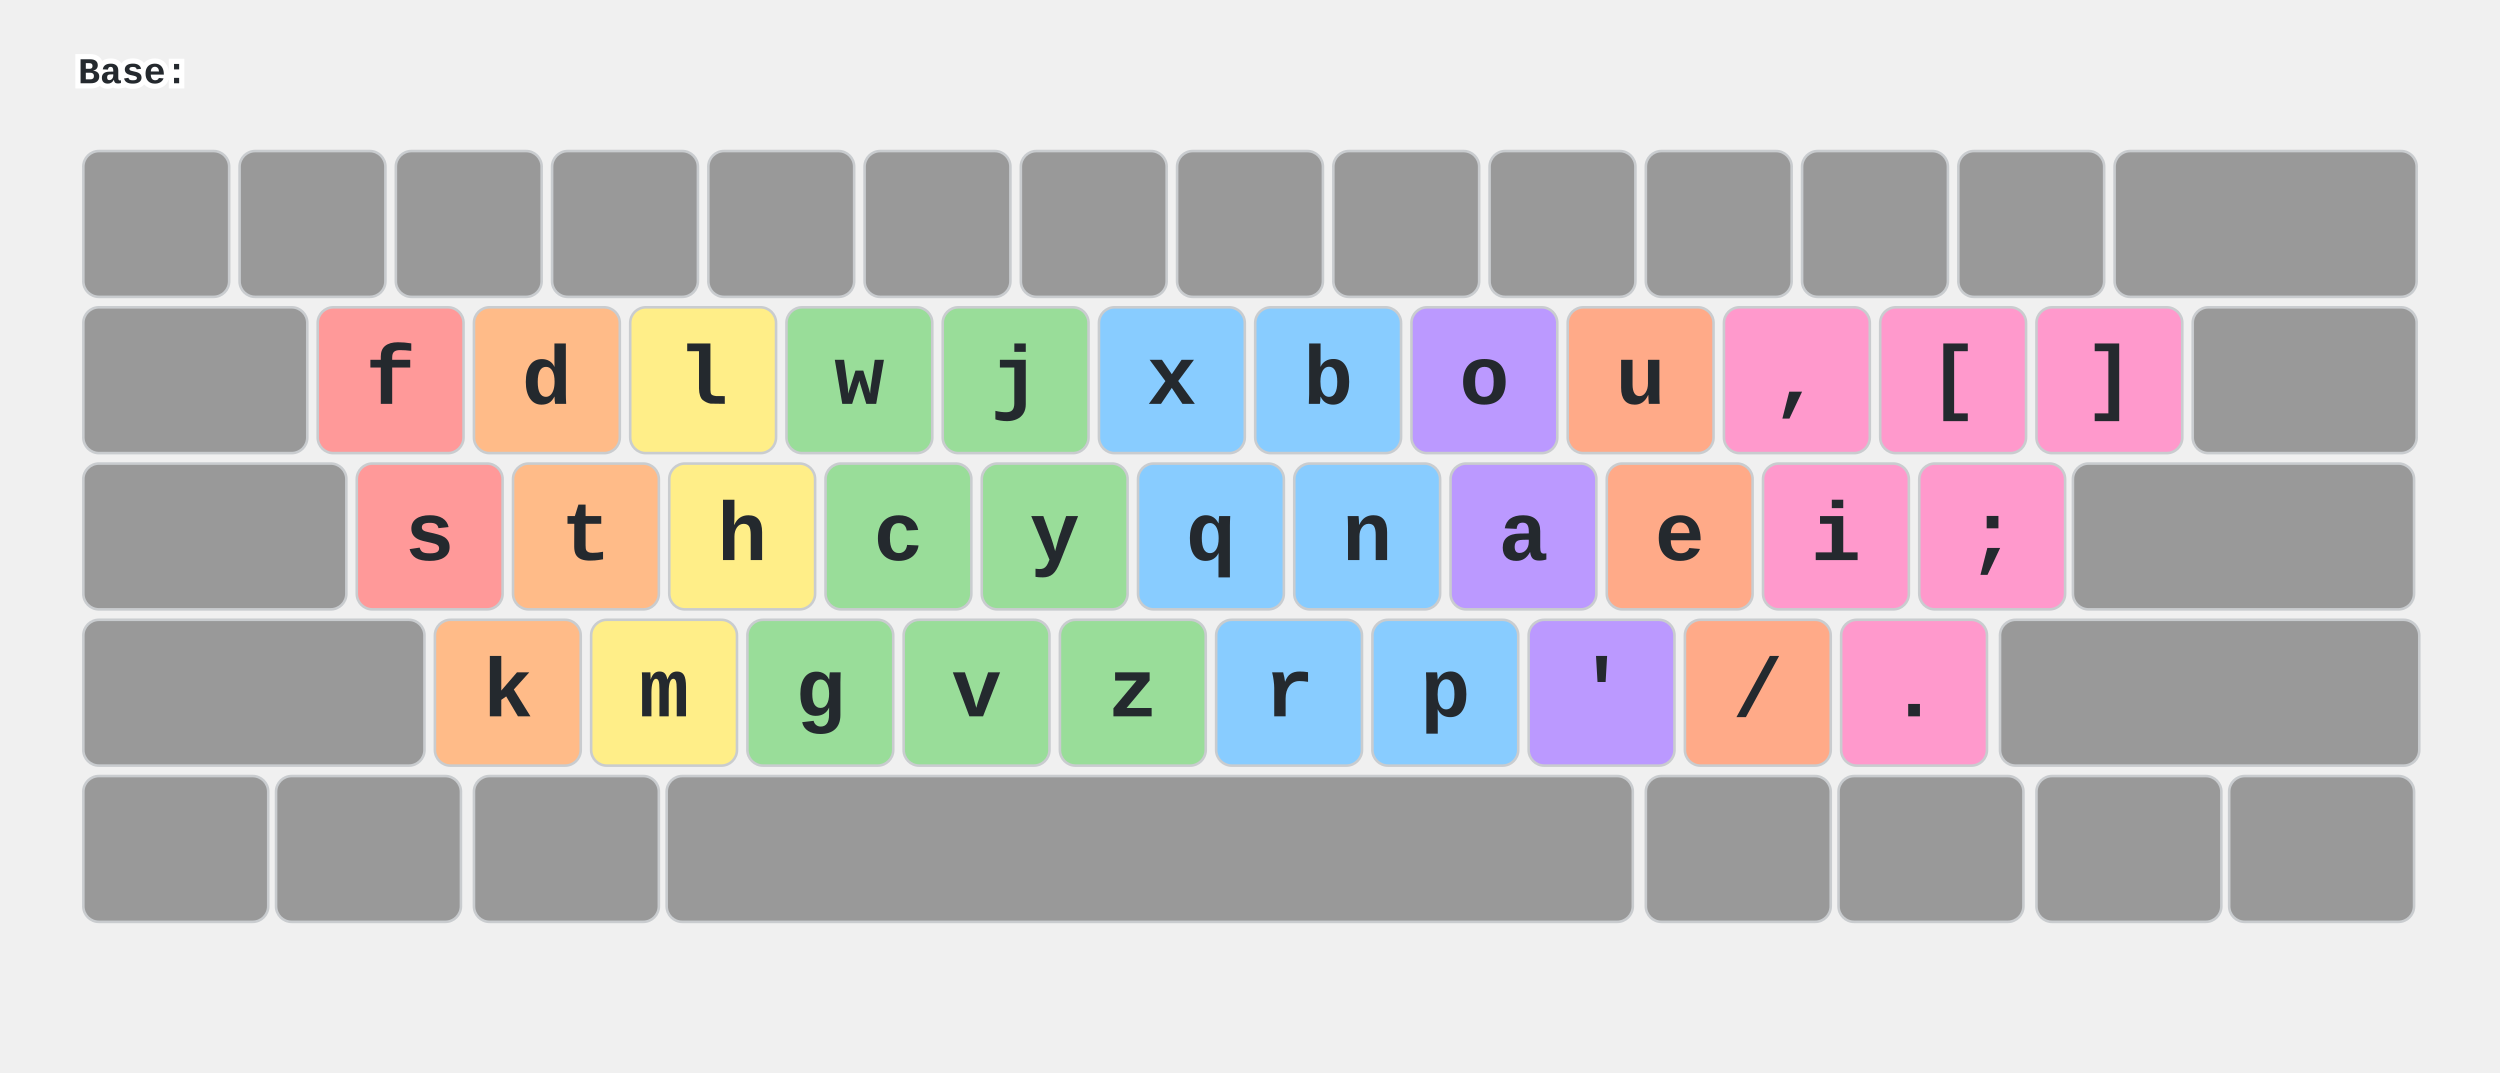
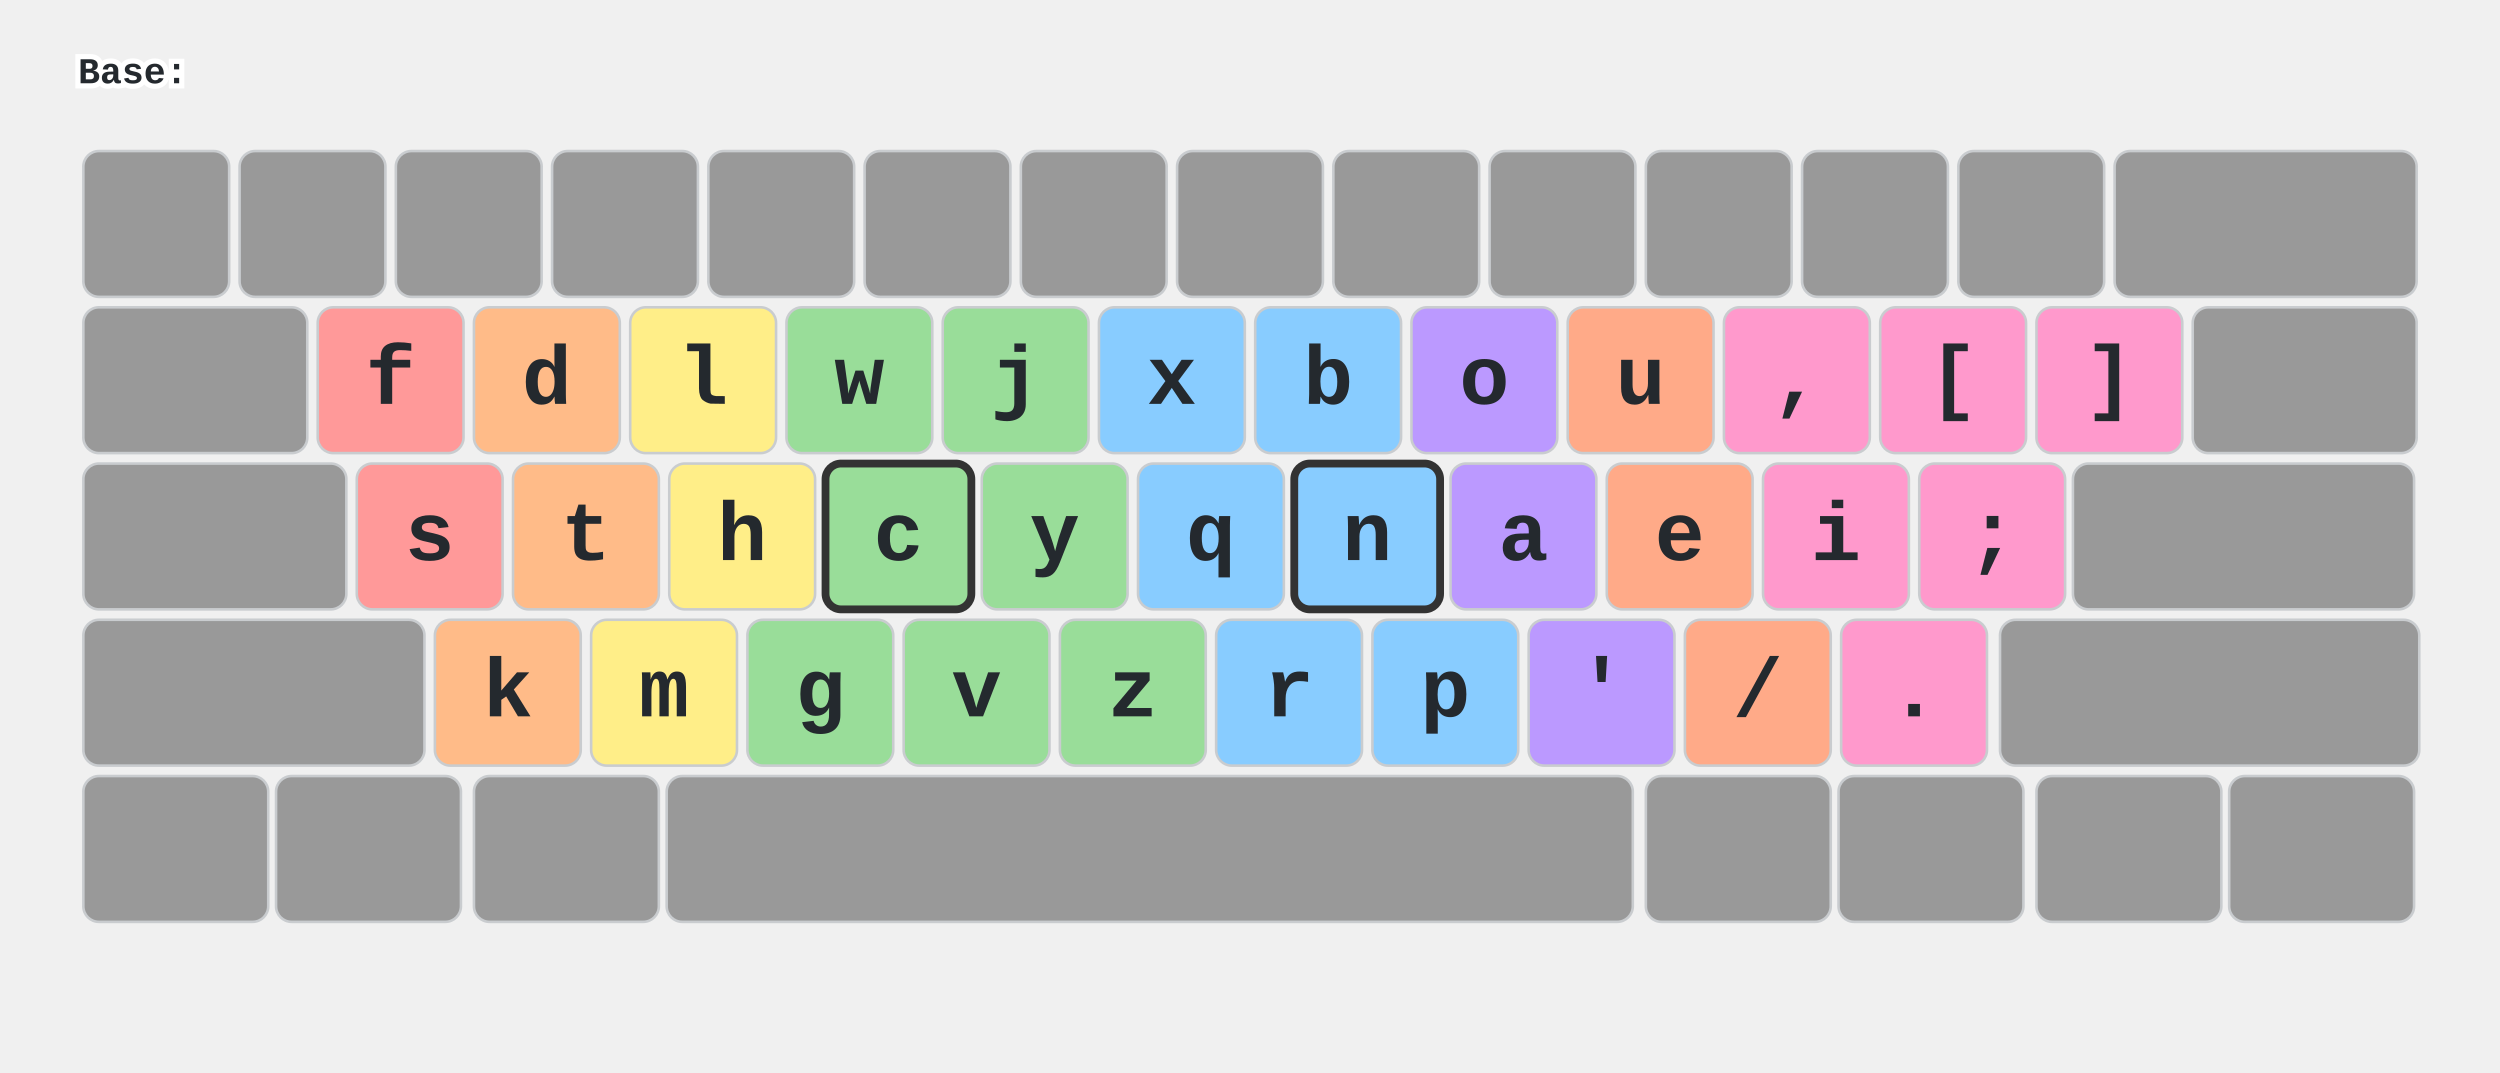
<svg xmlns="http://www.w3.org/2000/svg" width="960" height="412" viewBox="0 0 960 412" class="keymap">
  <style>/* inherit to force styles through use tags */
svg path {
    fill: inherit;
}

/* font and background color specifications */
svg.keymap {
    font-family: SFMono-Regular,Consolas,Liberation Mono,Menlo,monospace;
    font-size: 14px;
    font-kerning: normal;
    text-rendering: optimizeLegibility;
    fill: #24292e;
}

/* default key styling */
rect.key {
    fill: #f6f8fa;
}

rect.key, rect.combo {
    stroke: #c9cccf;
    stroke-width: 1;
}

/* default key side styling, only used is draw_key_sides is set */
rect.side {
    filter: brightness(90%);
}

/* color accent for combo boxes */
rect.combo, rect.combo-separate {
    fill: #cdf;
}

/* color accent for held keys */
rect.held, rect.combo.held {
    fill: #fdd;
}

/* color accent for ghost (optional) keys */
rect.ghost, rect.combo.ghost {
    stroke-dasharray: 4, 4;
    stroke-width: 2;
}

text {
    text-anchor: middle;
    dominant-baseline: middle;
}

/* styling for layer labels */
text.label {
    font-weight: bold;
    text-anchor: start;
    stroke: white;
    stroke-width: 4;
    paint-order: stroke;
}

/* styling for optional footer */
text.footer {
    text-anchor: end;
    dominant-baseline: auto;
    stroke: white;
    stroke-width: 4;
    paint-order: stroke;
}

/* styling for combo tap, and key non-tap label text */
text.combo, text.hold, text.shifted, text.left, text.right {
    font-size: 11px;
}

text.hold {
    text-anchor: middle;
    dominant-baseline: auto;
}

text.shifted {
    text-anchor: middle;
    dominant-baseline: hanging;
}

text.left {
    text-anchor: start;
}

text.right {
    text-anchor: end;
}

text.layer-activator {
    text-decoration: underline;
}

/* styling for hold/shifted label text in combo box */
text.combo.hold, text.combo.shifted, text.combo.left, text.combo.right {
    font-size: 8px;
}

/* lighter symbol for transparent keys */
text.trans {
    fill: #7b7e81;
}

/* styling for combo dendrons */
path.combo {
    stroke-width: 1;
    stroke: gray;
    fill: none;
}

/* Start Tabler Icons Cleanup */
/* cannot use height/width with glyphs */
.icon-tabler &gt; path {
    fill: inherit;
    stroke: inherit;
    stroke-width: 2;
}
/* hide tabler's default box */
.icon-tabler &gt; path[stroke="none"][fill="none"] {
    visibility: hidden;
}
/* End Tabler Icons Cleanup */


                    /* Grey out number row, modifiers, and spacebar by keypos */
                    .keypos-0 rect, .keypos-1 rect, .keypos-2 rect, .keypos-3 rect,
                    .keypos-4 rect, .keypos-5 rect, .keypos-6 rect, .keypos-7 rect,
                    .keypos-8 rect, .keypos-9 rect, .keypos-10 rect, .keypos-11 rect,
                    .keypos-12 rect, .keypos-13 rect,
                    .keypos-14 rect, .keypos-27 rect, .keypos-28 rect, .keypos-40 rect,
                    .keypos-41 rect, .keypos-52 rect,
                    .keypos-53 rect, .keypos-54 rect, .keypos-55 rect, .keypos-56 rect,
                    .keypos-57 rect, .keypos-58 rect, .keypos-59 rect, .keypos-60 rect
                    { fill: #999999 !important; }
                    /* Increase legend size */
                    .tap { font-size: 32px; font-weight: 900; }
+                     /* Homing key borders (F and J positions on home row) */
+                     .keypos-32 rect, .keypos-35 rect {
+                         stroke: #333333 !important;
+                         stroke-width: 3 !important;
+                     }
                    /* Fingermap colors (per-key targeting) */
                    .keypos-15 rect { fill: #ff9999 !important; }
.keypos-16 rect { fill: #ffbb88 !important; }
.keypos-17 rect { fill: #ffee88 !important; }
.keypos-18 rect { fill: #99dd99 !important; }
.keypos-19 rect { fill: #99dd99 !important; }
.keypos-20 rect { fill: #88ccff !important; }
.keypos-21 rect { fill: #88ccff !important; }
.keypos-22 rect { fill: #bb99ff !important; }
.keypos-23 rect { fill: #ffaa88 !important; }
.keypos-24 rect { fill: #ff99cc !important; }
.keypos-25 rect { fill: #ff99cc !important; }
.keypos-26 rect { fill: #ff99cc !important; }
.keypos-29 rect { fill: #ff9999 !important; }
.keypos-30 rect { fill: #ffbb88 !important; }
.keypos-31 rect { fill: #ffee88 !important; }
.keypos-32 rect { fill: #99dd99 !important; }
.keypos-33 rect { fill: #99dd99 !important; }
.keypos-34 rect { fill: #88ccff !important; }
.keypos-35 rect { fill: #88ccff !important; }
.keypos-36 rect { fill: #bb99ff !important; }
.keypos-37 rect { fill: #ffaa88 !important; }
.keypos-38 rect { fill: #ff99cc !important; }
.keypos-39 rect { fill: #ff99cc !important; }
.keypos-42 rect { fill: #ffbb88 !important; }
.keypos-43 rect { fill: #ffee88 !important; }
.keypos-44 rect { fill: #99dd99 !important; }
.keypos-45 rect { fill: #99dd99 !important; }
.keypos-46 rect { fill: #99dd99 !important; }
.keypos-47 rect { fill: #88ccff !important; }
.keypos-48 rect { fill: #88ccff !important; }
.keypos-49 rect { fill: #bb99ff !important; }
.keypos-50 rect { fill: #ffaa88 !important; }
.keypos-51 rect { fill: #ff99cc !important; }
                </style>
  <g transform="translate(30, 0)" class="layer-Base">
    <text x="0" y="28" class="label" id="Base">Base:</text>
    <g transform="translate(0, 56)">
      <g transform="translate(30, 30)" class="key keypos-0">
        <rect rx="6" ry="6" x="-28" y="-28" width="56" height="56" class="key" />
      </g>
      <g transform="translate(90, 30)" class="key keypos-1">
        <rect rx="6" ry="6" x="-28" y="-28" width="56" height="56" class="key" />
      </g>
      <g transform="translate(150, 30)" class="key keypos-2">
        <rect rx="6" ry="6" x="-28" y="-28" width="56" height="56" class="key" />
      </g>
      <g transform="translate(210, 30)" class="key keypos-3">
        <rect rx="6" ry="6" x="-28" y="-28" width="56" height="56" class="key" />
      </g>
      <g transform="translate(270, 30)" class="key keypos-4">
        <rect rx="6" ry="6" x="-28" y="-28" width="56" height="56" class="key" />
      </g>
      <g transform="translate(330, 30)" class="key keypos-5">
        <rect rx="6" ry="6" x="-28" y="-28" width="56" height="56" class="key" />
      </g>
      <g transform="translate(390, 30)" class="key keypos-6">
        <rect rx="6" ry="6" x="-28" y="-28" width="56" height="56" class="key" />
      </g>
      <g transform="translate(450, 30)" class="key keypos-7">
        <rect rx="6" ry="6" x="-28" y="-28" width="56" height="56" class="key" />
      </g>
      <g transform="translate(510, 30)" class="key keypos-8">
        <rect rx="6" ry="6" x="-28" y="-28" width="56" height="56" class="key" />
      </g>
      <g transform="translate(570, 30)" class="key keypos-9">
        <rect rx="6" ry="6" x="-28" y="-28" width="56" height="56" class="key" />
      </g>
      <g transform="translate(630, 30)" class="key keypos-10">
        <rect rx="6" ry="6" x="-28" y="-28" width="56" height="56" class="key" />
      </g>
      <g transform="translate(690, 30)" class="key keypos-11">
        <rect rx="6" ry="6" x="-28" y="-28" width="56" height="56" class="key" />
      </g>
      <g transform="translate(750, 30)" class="key keypos-12">
        <rect rx="6" ry="6" x="-28" y="-28" width="56" height="56" class="key" />
      </g>
      <g transform="translate(840, 30)" class="key keypos-13">
        <rect rx="6" ry="6" x="-58" y="-28" width="116" height="56" class="key" />
      </g>
      <g transform="translate(45, 90)" class="key keypos-14">
        <rect rx="6" ry="6" x="-43" y="-28" width="86" height="56" class="key" />
      </g>
      <g transform="translate(120, 90)" class="key keypos-15">
        <rect rx="6" ry="6" x="-28" y="-28" width="56" height="56" class="key" />
        <text x="0" y="0" class="key tap">f</text>
      </g>
      <g transform="translate(180, 90)" class="key keypos-16">
        <rect rx="6" ry="6" x="-28" y="-28" width="56" height="56" class="key" />
        <text x="0" y="0" class="key tap">d</text>
      </g>
      <g transform="translate(240, 90)" class="key keypos-17">
        <rect rx="6" ry="6" x="-28" y="-28" width="56" height="56" class="key" />
        <text x="0" y="0" class="key tap">l</text>
      </g>
      <g transform="translate(300, 90)" class="key keypos-18">
        <rect rx="6" ry="6" x="-28" y="-28" width="56" height="56" class="key" />
        <text x="0" y="0" class="key tap">w</text>
      </g>
      <g transform="translate(360, 90)" class="key keypos-19">
        <rect rx="6" ry="6" x="-28" y="-28" width="56" height="56" class="key" />
        <text x="0" y="0" class="key tap">j</text>
      </g>
      <g transform="translate(420, 90)" class="key keypos-20">
        <rect rx="6" ry="6" x="-28" y="-28" width="56" height="56" class="key" />
        <text x="0" y="0" class="key tap">x</text>
      </g>
      <g transform="translate(480, 90)" class="key keypos-21">
        <rect rx="6" ry="6" x="-28" y="-28" width="56" height="56" class="key" />
        <text x="0" y="0" class="key tap">b</text>
      </g>
      <g transform="translate(540, 90)" class="key keypos-22">
        <rect rx="6" ry="6" x="-28" y="-28" width="56" height="56" class="key" />
        <text x="0" y="0" class="key tap">o</text>
      </g>
      <g transform="translate(600, 90)" class="key keypos-23">
        <rect rx="6" ry="6" x="-28" y="-28" width="56" height="56" class="key" />
        <text x="0" y="0" class="key tap">u</text>
      </g>
      <g transform="translate(660, 90)" class="key keypos-24">
        <rect rx="6" ry="6" x="-28" y="-28" width="56" height="56" class="key" />
        <text x="0" y="0" class="key tap">,</text>
      </g>
      <g transform="translate(720, 90)" class="key keypos-25">
        <rect rx="6" ry="6" x="-28" y="-28" width="56" height="56" class="key" />
        <text x="0" y="0" class="key tap">[</text>
      </g>
      <g transform="translate(780, 90)" class="key keypos-26">
        <rect rx="6" ry="6" x="-28" y="-28" width="56" height="56" class="key" />
        <text x="0" y="0" class="key tap">]</text>
      </g>
      <g transform="translate(855, 90)" class="key keypos-27">
        <rect rx="6" ry="6" x="-43" y="-28" width="86" height="56" class="key" />
      </g>
      <g transform="translate(52, 150)" class="key keypos-28">
        <rect rx="6" ry="6" x="-50" y="-28" width="101" height="56" class="key" />
      </g>
      <g transform="translate(135, 150)" class="key keypos-29">
        <rect rx="6" ry="6" x="-28" y="-28" width="56" height="56" class="key" />
        <text x="0" y="0" class="key tap">s</text>
      </g>
      <g transform="translate(195, 150)" class="key keypos-30">
        <rect rx="6" ry="6" x="-28" y="-28" width="56" height="56" class="key" />
        <text x="0" y="0" class="key tap">t</text>
      </g>
      <g transform="translate(255, 150)" class="key keypos-31">
        <rect rx="6" ry="6" x="-28" y="-28" width="56" height="56" class="key" />
        <text x="0" y="0" class="key tap">h</text>
      </g>
      <g transform="translate(315, 150)" class="key keypos-32">
        <rect rx="6" ry="6" x="-28" y="-28" width="56" height="56" class="key" />
        <text x="0" y="0" class="key tap">c</text>
      </g>
      <g transform="translate(375, 150)" class="key keypos-33">
        <rect rx="6" ry="6" x="-28" y="-28" width="56" height="56" class="key" />
        <text x="0" y="0" class="key tap">y</text>
      </g>
      <g transform="translate(435, 150)" class="key keypos-34">
        <rect rx="6" ry="6" x="-28" y="-28" width="56" height="56" class="key" />
        <text x="0" y="0" class="key tap">q</text>
      </g>
      <g transform="translate(495, 150)" class="key keypos-35">
        <rect rx="6" ry="6" x="-28" y="-28" width="56" height="56" class="key" />
        <text x="0" y="0" class="key tap">n</text>
      </g>
      <g transform="translate(555, 150)" class="key keypos-36">
        <rect rx="6" ry="6" x="-28" y="-28" width="56" height="56" class="key" />
        <text x="0" y="0" class="key tap">a</text>
      </g>
      <g transform="translate(615, 150)" class="key keypos-37">
        <rect rx="6" ry="6" x="-28" y="-28" width="56" height="56" class="key" />
        <text x="0" y="0" class="key tap">e</text>
      </g>
      <g transform="translate(675, 150)" class="key keypos-38">
        <rect rx="6" ry="6" x="-28" y="-28" width="56" height="56" class="key" />
        <text x="0" y="0" class="key tap">i</text>
      </g>
      <g transform="translate(735, 150)" class="key keypos-39">
        <rect rx="6" ry="6" x="-28" y="-28" width="56" height="56" class="key" />
        <text x="0" y="0" class="key tap">;</text>
      </g>
      <g transform="translate(832, 150)" class="key keypos-40">
        <rect rx="6" ry="6" x="-66" y="-28" width="131" height="56" class="key" />
      </g>
      <g transform="translate(68, 210)" class="key keypos-41">
        <rect rx="6" ry="6" x="-66" y="-28" width="131" height="56" class="key" />
      </g>
      <g transform="translate(165, 210)" class="key keypos-42">
        <rect rx="6" ry="6" x="-28" y="-28" width="56" height="56" class="key" />
        <text x="0" y="0" class="key tap">k</text>
      </g>
      <g transform="translate(225, 210)" class="key keypos-43">
        <rect rx="6" ry="6" x="-28" y="-28" width="56" height="56" class="key" />
        <text x="0" y="0" class="key tap">m</text>
      </g>
      <g transform="translate(285, 210)" class="key keypos-44">
        <rect rx="6" ry="6" x="-28" y="-28" width="56" height="56" class="key" />
        <text x="0" y="0" class="key tap">g</text>
      </g>
      <g transform="translate(345, 210)" class="key keypos-45">
        <rect rx="6" ry="6" x="-28" y="-28" width="56" height="56" class="key" />
        <text x="0" y="0" class="key tap">v</text>
      </g>
      <g transform="translate(405, 210)" class="key keypos-46">
        <rect rx="6" ry="6" x="-28" y="-28" width="56" height="56" class="key" />
        <text x="0" y="0" class="key tap">z</text>
      </g>
      <g transform="translate(465, 210)" class="key keypos-47">
        <rect rx="6" ry="6" x="-28" y="-28" width="56" height="56" class="key" />
        <text x="0" y="0" class="key tap">r</text>
      </g>
      <g transform="translate(525, 210)" class="key keypos-48">
        <rect rx="6" ry="6" x="-28" y="-28" width="56" height="56" class="key" />
        <text x="0" y="0" class="key tap">p</text>
      </g>
      <g transform="translate(585, 210)" class="key keypos-49">
        <rect rx="6" ry="6" x="-28" y="-28" width="56" height="56" class="key" />
        <text x="0" y="0" class="key tap">'</text>
      </g>
      <g transform="translate(645, 210)" class="key keypos-50">
        <rect rx="6" ry="6" x="-28" y="-28" width="56" height="56" class="key" />
        <text x="0" y="0" class="key tap">/</text>
      </g>
      <g transform="translate(705, 210)" class="key keypos-51">
        <rect rx="6" ry="6" x="-28" y="-28" width="56" height="56" class="key" />
        <text x="0" y="0" class="key tap">.</text>
      </g>
      <g transform="translate(818, 210)" class="key keypos-52">
        <rect rx="6" ry="6" x="-80" y="-28" width="161" height="56" class="key" />
      </g>
      <g transform="translate(38, 270)" class="key keypos-53">
        <rect rx="6" ry="6" x="-36" y="-28" width="71" height="56" class="key" />
      </g>
      <g transform="translate(112, 270)" class="key keypos-54">
        <rect rx="6" ry="6" x="-36" y="-28" width="71" height="56" class="key" />
      </g>
      <g transform="translate(188, 270)" class="key keypos-55">
        <rect rx="6" ry="6" x="-36" y="-28" width="71" height="56" class="key" />
      </g>
      <g transform="translate(412, 270)" class="key keypos-56">
        <rect rx="6" ry="6" x="-186" y="-28" width="371" height="56" class="key" />
      </g>
      <g transform="translate(638, 270)" class="key keypos-57">
        <rect rx="6" ry="6" x="-36" y="-28" width="71" height="56" class="key" />
      </g>
      <g transform="translate(712, 270)" class="key keypos-58">
        <rect rx="6" ry="6" x="-36" y="-28" width="71" height="56" class="key" />
      </g>
      <g transform="translate(788, 270)" class="key keypos-59">
        <rect rx="6" ry="6" x="-36" y="-28" width="71" height="56" class="key" />
      </g>
      <g transform="translate(862, 270)" class="key keypos-60">
        <rect rx="6" ry="6" x="-36" y="-28" width="71" height="56" class="key" />
      </g>
    </g>
  </g>
</svg>
